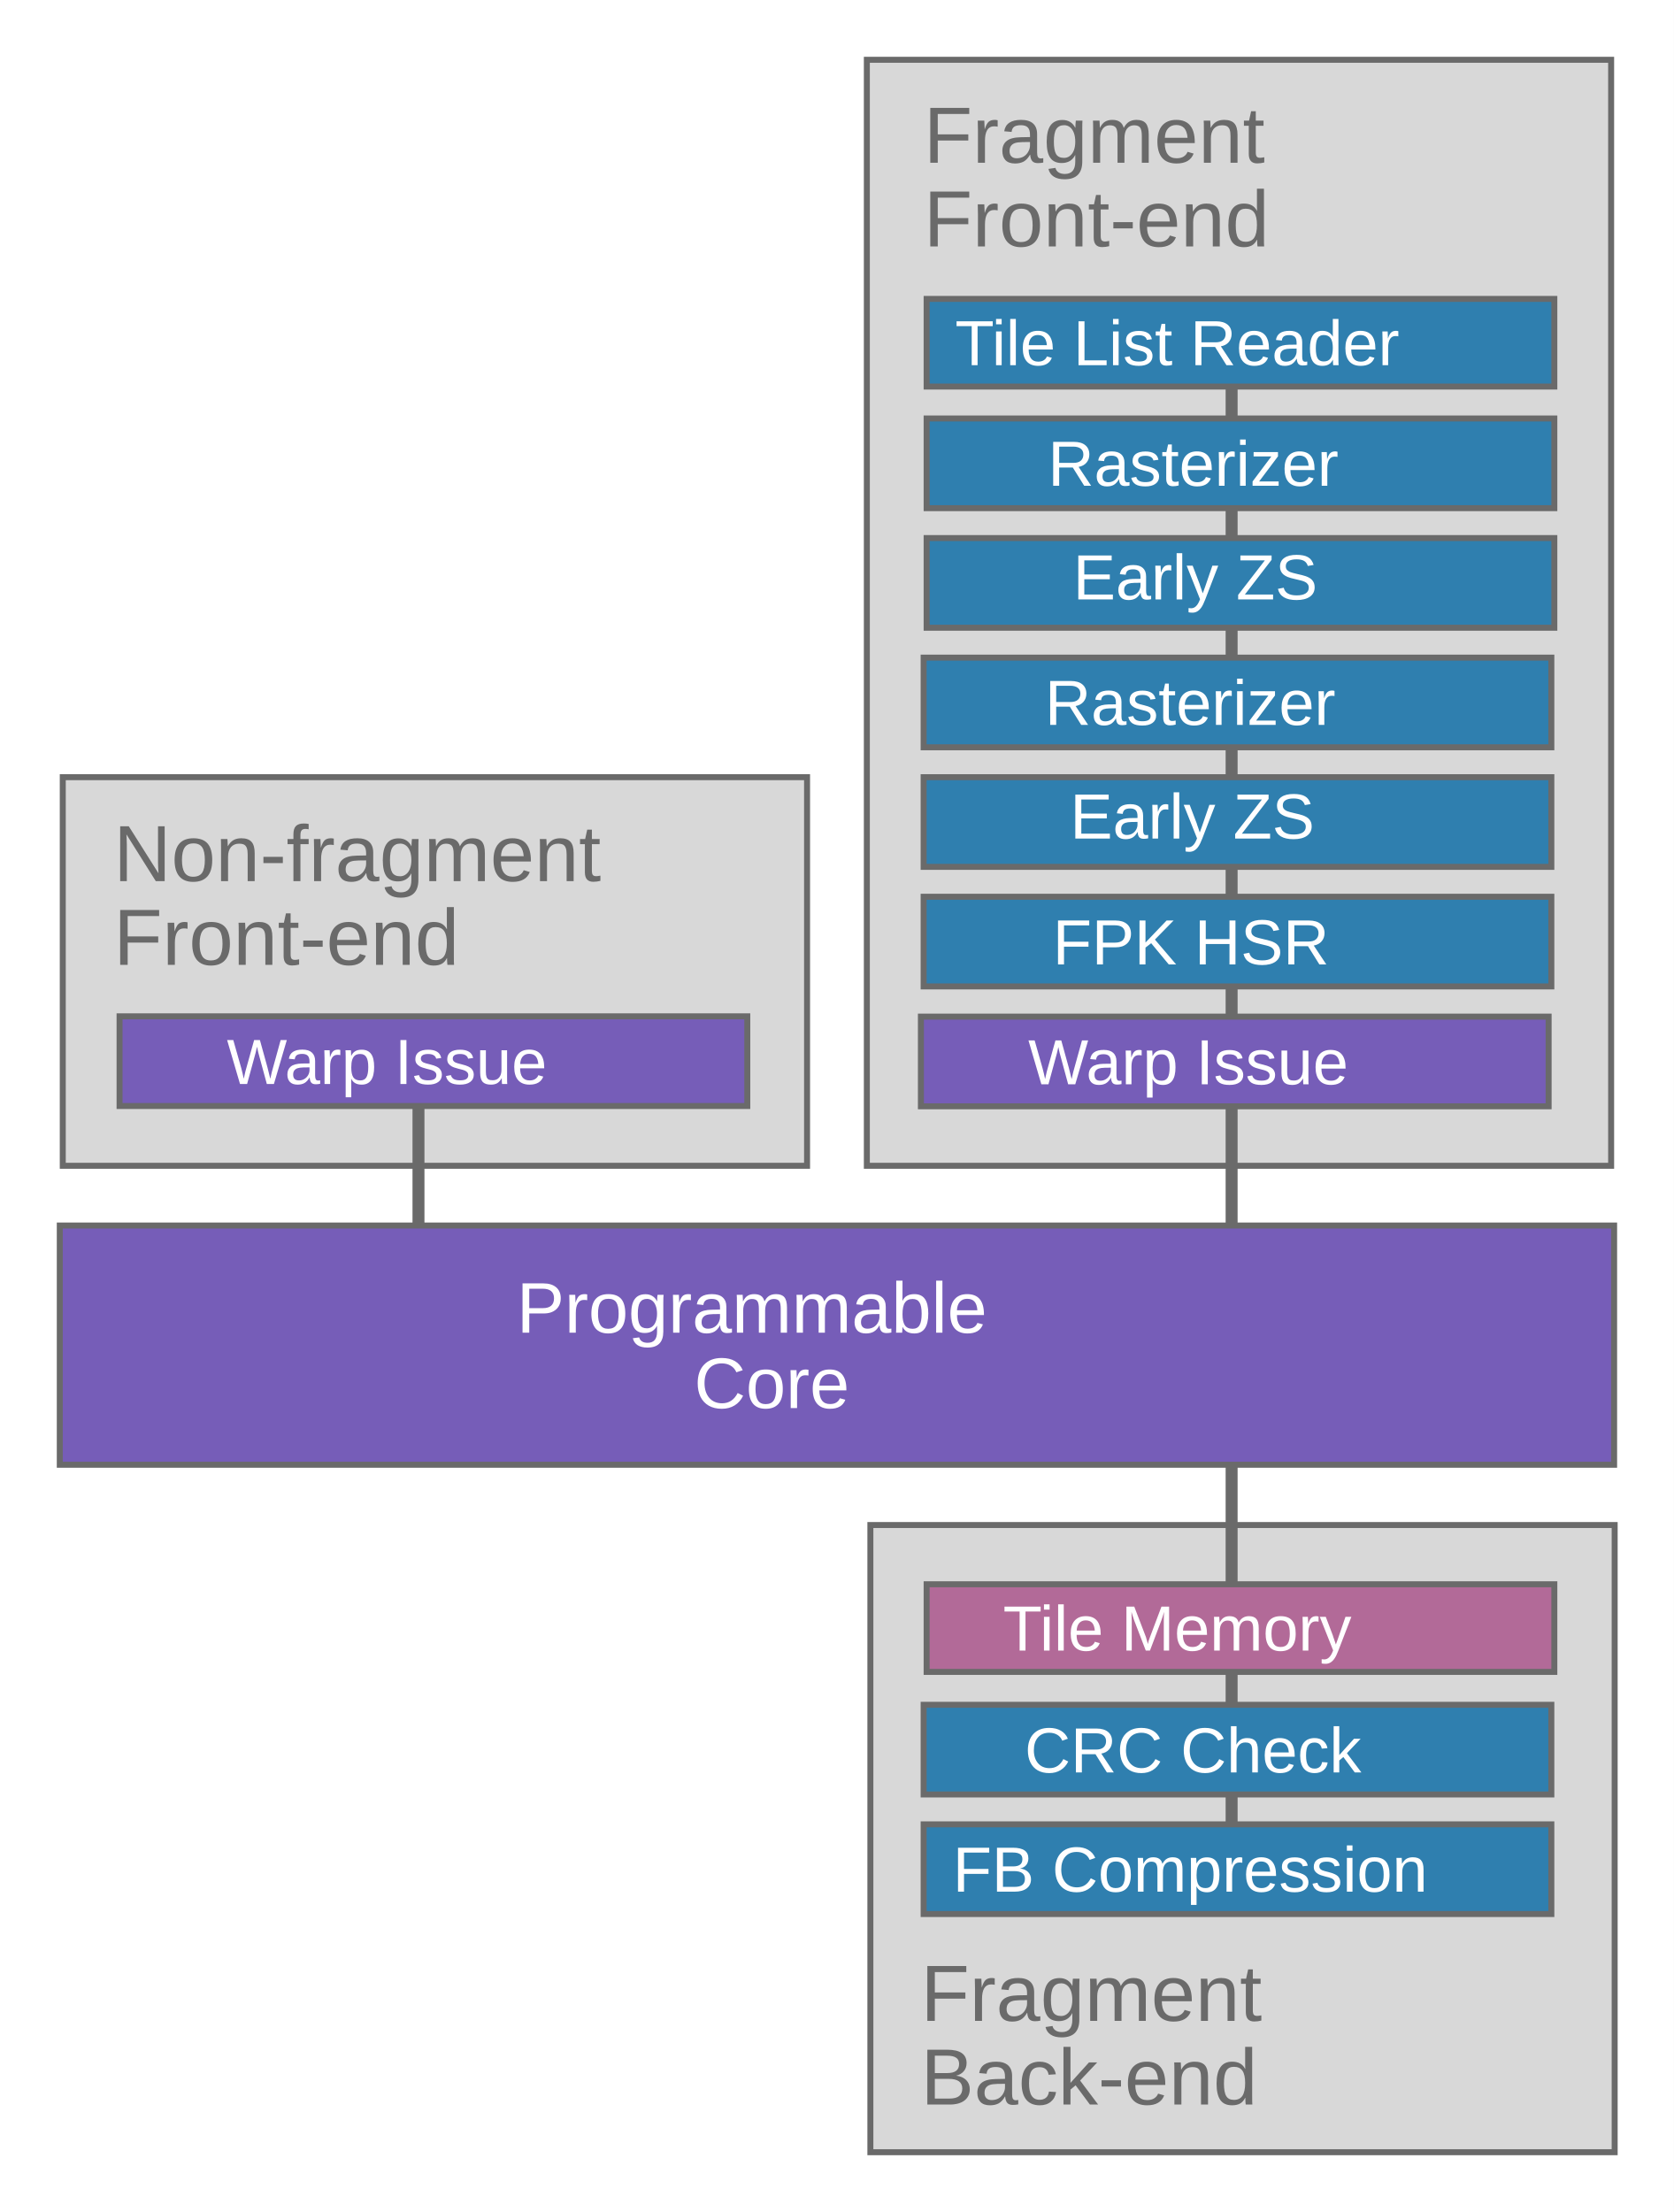
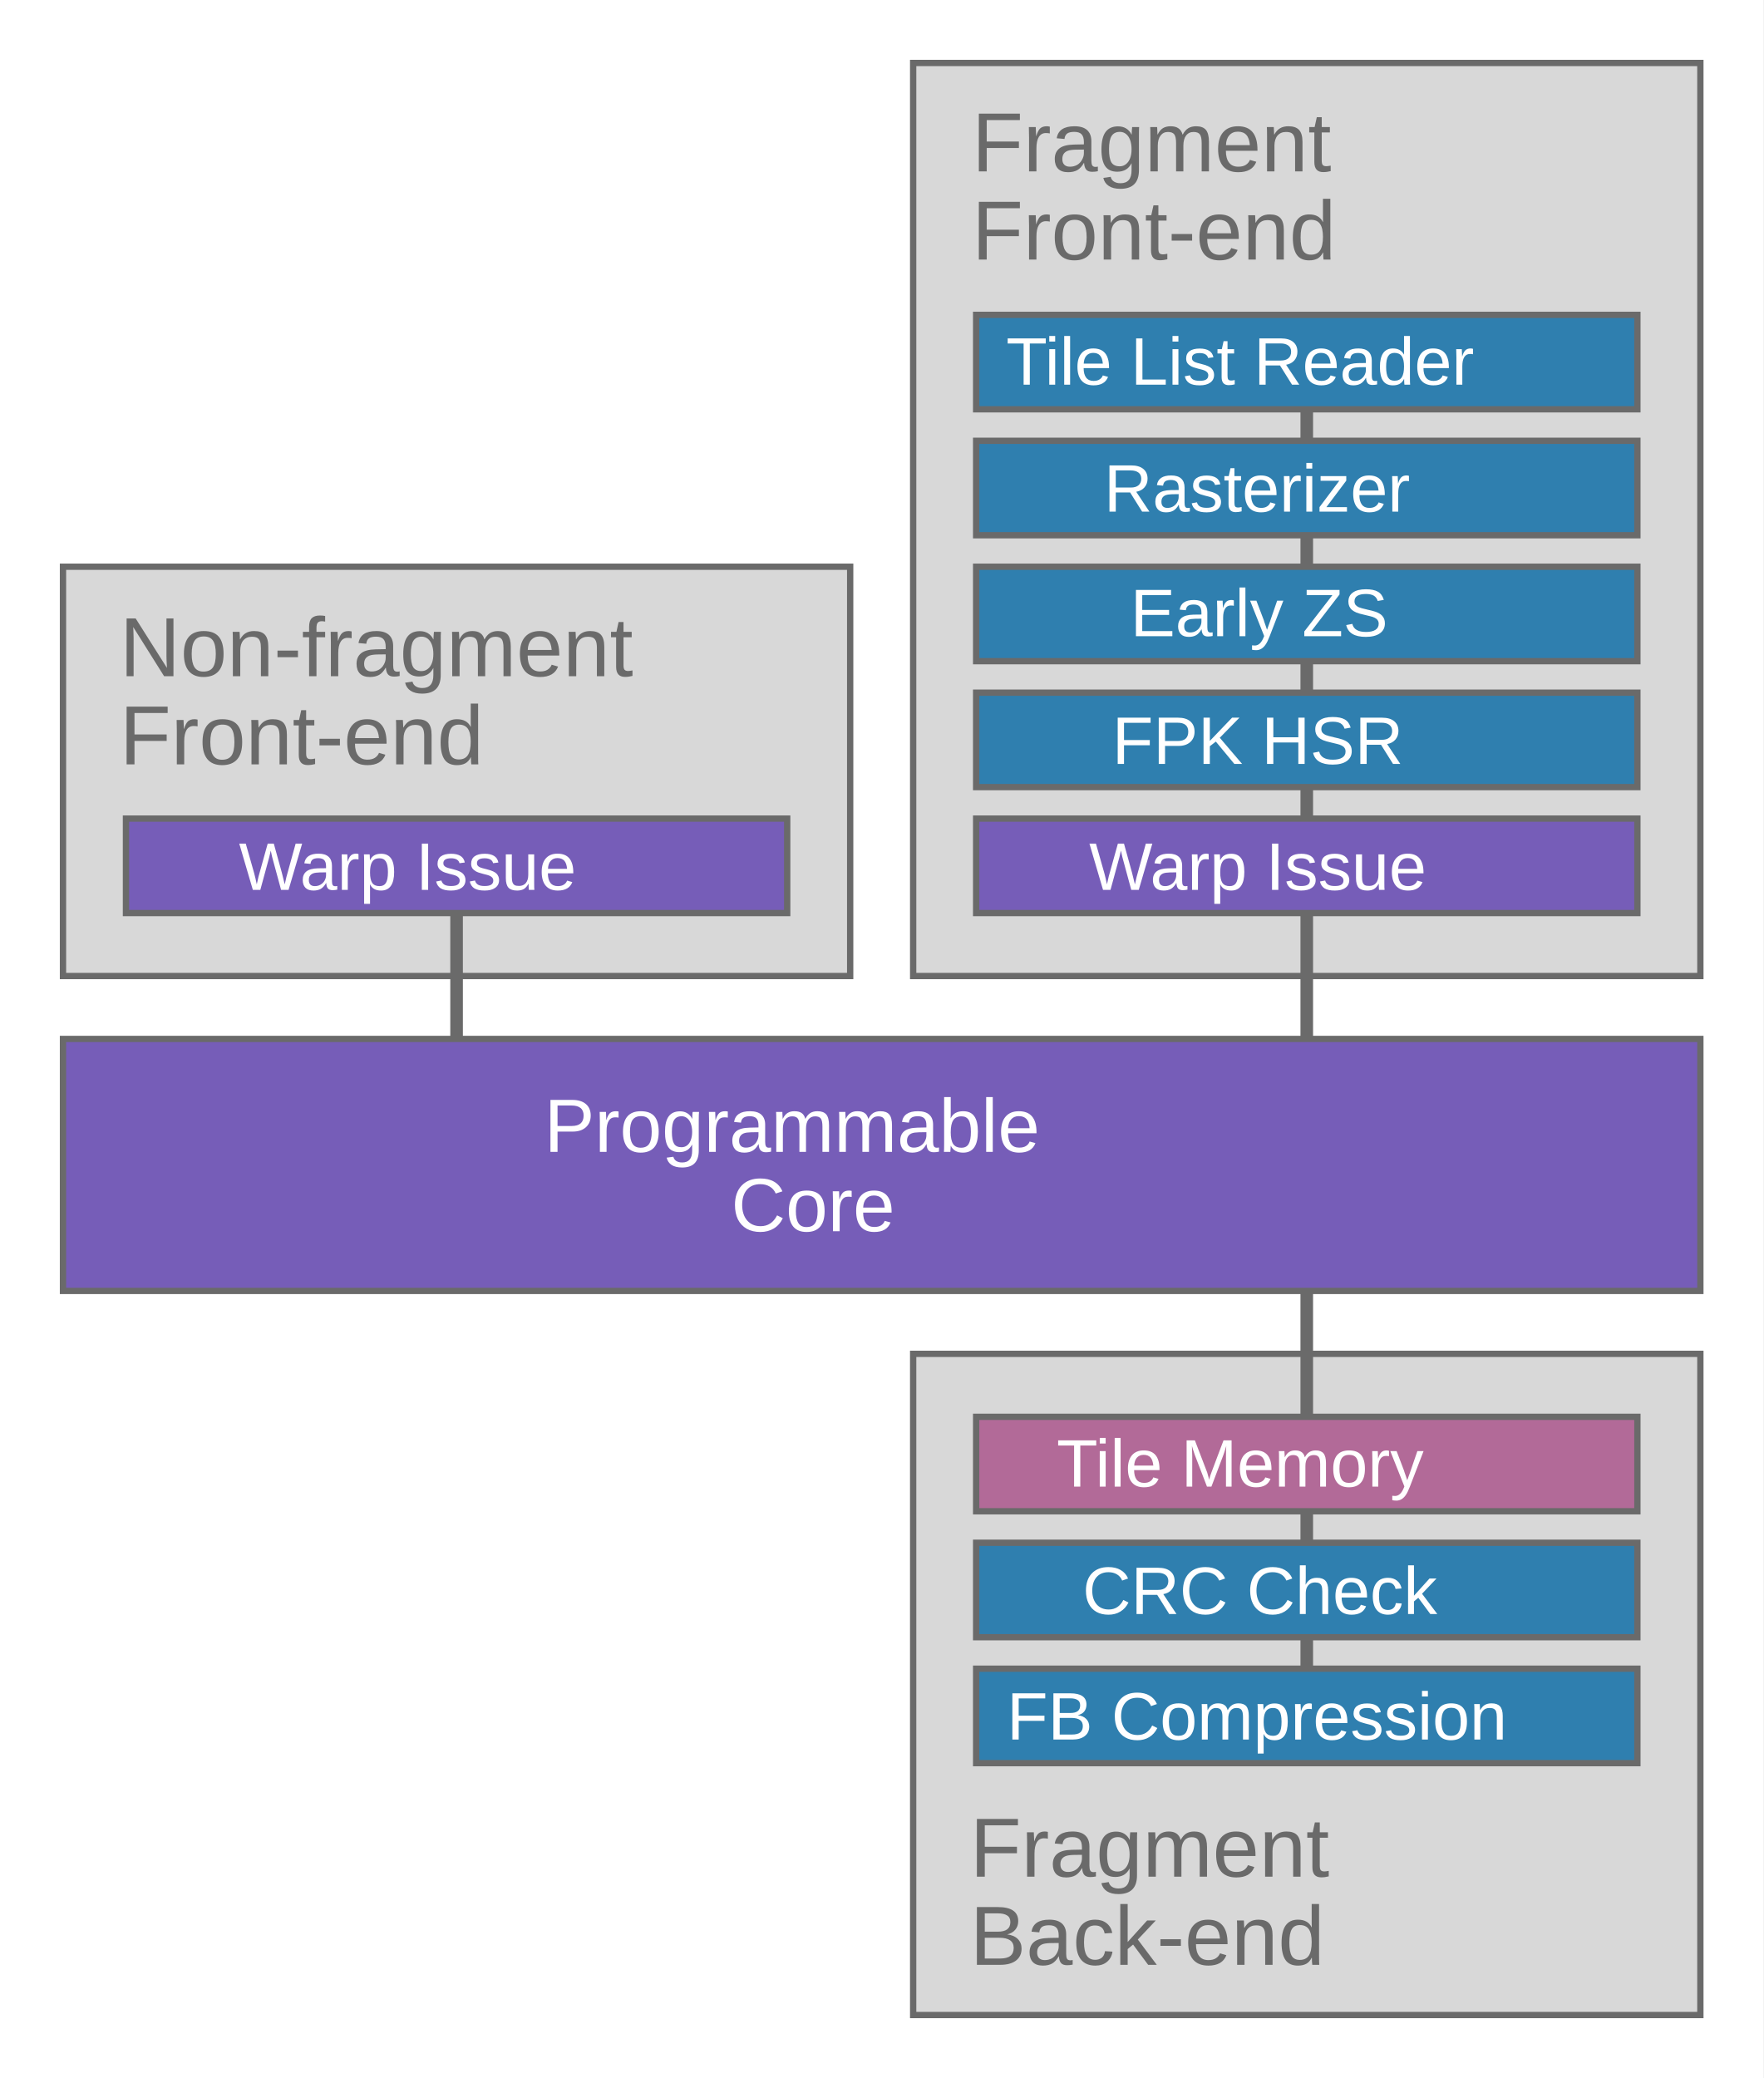
- <svg xmlns="http://www.w3.org/2000/svg" width="280" viewBox="0 0 280 370" height="370" version="1.1" id="svg33">
+ <svg xmlns="http://www.w3.org/2000/svg" width="280" viewBox="0 0 280 330" height="330" version="1.1" id="svg33">
  <defs id="defs1" />
-   <g id="layer1" style="display:inline" transform="translate(-5,-65)">
-     <rect width="280" x="5" fill="#ffffff" y="65" height="370" id="rect1" style="fill:#ffffff;stroke-width:1.13" />
+   <g id="layer1" style="display:inline" transform="translate(-5,-105)">
+     <rect width="280" x="5" fill="#ffffff" y="105" height="330" id="rect1" style="fill:#ffffff;stroke-width:1.13" />
  </g>
-   <g id="layer2" style="display:inline" transform="translate(-5,-65)">
-     <path d="M 150,75 H 274.5 V 260 H 150 Z" stroke="#333e48" id="shape2" fill="#e5eceb" stroke-width="0.728" fill-rule="nonzero" style="fill:#d8d8d8;stroke:#6a6a6a;stroke-width:1;stroke-dasharray:none" />
-     <path d="M 211.017,129.659 V 270.501" stroke="#333e48" id="shape57-1-6-8-9-3" stroke-width="1.98" fill="none" style="display:inline;fill:#6a6a6a;stroke:#6a6a6a;stroke-width:2;stroke-dasharray:none" />
-     <path d="m 160,115 h 105 v 14.659 H 160 Z" stroke="#333e48" id="shape54" fill="#002b49" stroke-width="0.995" fill-rule="nonzero" style="fill:#2f7faf;stroke:#6a6a6a;stroke-width:1;stroke-dasharray:none" />
-     <text xml:space="preserve" style="font-style:normal;font-variant:normal;font-weight:normal;font-stretch:normal;font-size:10.667px;line-height:1.05;font-family:Arial;-inkscape-font-specification:Arial;text-align:start;letter-spacing:0px;writing-mode:lr-tb;direction:ltr;text-anchor:start;fill:#ffffff;stroke:#6a6a6a;stroke-width:1.89;stroke-linecap:round;stroke-linejoin:round;stroke-miterlimit:3.9" x="212.302" y="126.085" id="text51">
-       <tspan x="212.302" y="126.085" style="font-size:10.667px;line-height:1.05;text-align:center;text-anchor:middle;fill:#ffffff;stroke:none" id="tspan3">Tile List Reader</tspan>
-       <tspan x="212.302" y="137.285" style="font-size:10.667px;line-height:1.05;text-align:center;text-anchor:middle;fill:#ffffff;stroke:none" id="tspan2" />
+   <g id="layer2" style="display:inline" transform="translate(-5,-105)">
+     <path d="M 150,115 H 275 V 260 H 150 Z" stroke="#333e48" id="shape2" fill="#e5eceb" stroke-width="0.728" fill-rule="nonzero" style="fill:#d8d8d8;stroke:#6a6a6a;stroke-width:1;stroke-dasharray:none" />
+     <path d="M 212.5,170 V 270.501" stroke="#333e48" id="shape57-1-6-8-9-3" stroke-width="1.98" fill="none" style="display:inline;fill:#6a6a6a;stroke:#6a6a6a;stroke-width:2;stroke-dasharray:none" />
+     <path d="M 160,155 H 265 v 15 H 160 Z" stroke="#333e48" id="shape54" fill="#002b49" stroke-width="0.995" fill-rule="nonzero" style="fill:#2f7faf;stroke:#6a6a6a;stroke-width:1;stroke-dasharray:none" />
+     <text xml:space="preserve" style="font-style:normal;font-variant:normal;font-weight:normal;font-stretch:normal;font-size:10.667px;line-height:1.05;font-family:Arial;-inkscape-font-specification:Arial;text-align:start;letter-spacing:0px;writing-mode:lr-tb;direction:ltr;text-anchor:start;fill:#ffffff;stroke:#6a6a6a;stroke-width:1.89;stroke-linecap:round;stroke-linejoin:round;stroke-miterlimit:3.9" x="212.302" y="166.085" id="text51">
+       <tspan x="212.302" y="166.085" style="font-size:10.667px;line-height:1.05;text-align:center;text-anchor:middle;fill:#ffffff;stroke:none" id="tspan3">Tile List Reader</tspan>
+       <tspan x="212.302" y="177.285" style="font-size:10.667px;line-height:1.05;text-align:center;text-anchor:middle;fill:#ffffff;stroke:none" id="tspan2" />
    </text>
-     <path d="M 159.5,215 H 264.5 v 15 H 159.5 Z" stroke="#333e48" id="shape54-4-79" fill="#002b49" stroke-width="0.995" fill-rule="nonzero" style="display:inline;fill:#2f7faf;stroke:#6a6a6a;stroke-width:1;stroke-dasharray:none" />
-     <text xml:space="preserve" style="font-style:normal;font-variant:normal;font-weight:normal;font-stretch:normal;font-size:10.667px;line-height:1.05;font-family:Arial;-inkscape-font-specification:Arial;text-align:start;letter-spacing:0px;writing-mode:lr-tb;direction:ltr;text-anchor:start;display:inline;fill:#ffffff;stroke:#6a6a6a;stroke-width:1.89;stroke-linecap:round;stroke-linejoin:round;stroke-miterlimit:3.9" x="211.63" y="226.318" id="text51-8-3">
-       <tspan x="211.63" y="226.318" style="font-size:10.667px;line-height:1.05;text-align:center;text-anchor:middle;fill:#ffffff;stroke:none" id="tspan7-19">FPK HSR</tspan>
+     <path d="m 160,215 h 105 v 15 H 160 Z" stroke="#333e48" id="shape54-4-79" fill="#002b49" stroke-width="0.995" fill-rule="nonzero" style="display:inline;fill:#2f7faf;stroke:#6a6a6a;stroke-width:1;stroke-dasharray:none" />
+     <text xml:space="preserve" style="font-style:normal;font-variant:normal;font-weight:normal;font-stretch:normal;font-size:10.667px;line-height:1.05;font-family:Arial;-inkscape-font-specification:Arial;text-align:start;letter-spacing:0px;writing-mode:lr-tb;direction:ltr;text-anchor:start;display:inline;fill:#ffffff;stroke:#6a6a6a;stroke-width:1.89;stroke-linecap:round;stroke-linejoin:round;stroke-miterlimit:3.9" x="212.13" y="226.318" id="text51-8-3">
+       <tspan x="212.13" y="226.318" style="font-size:10.667px;line-height:1.05;text-align:center;text-anchor:middle;fill:#ffffff;stroke:none" id="tspan7-19">FPK HSR</tspan>
    </text>
-     <path d="m 159.043,235.05 h 105 v 15 H 159.043 Z" stroke="#333e48" id="shape54-4-79-5" fill="#002b49" stroke-width="0.995" fill-rule="nonzero" style="display:inline;fill:#765db8;stroke:#6a6a6a;stroke-width:1;stroke-dasharray:none" />
-     <text xml:space="preserve" style="font-style:normal;font-variant:normal;font-weight:normal;font-stretch:normal;font-size:10.667px;line-height:1.05;font-family:Arial;-inkscape-font-specification:Arial;text-align:start;letter-spacing:0px;writing-mode:lr-tb;direction:ltr;text-anchor:start;display:inline;fill:#ffffff;stroke:#6a6a6a;stroke-width:1.89;stroke-linecap:round;stroke-linejoin:round;stroke-miterlimit:3.9" x="211.173" y="246.368" id="text51-8-3-0">
-       <tspan x="211.173" y="246.368" style="font-size:10.667px;line-height:1.05;text-align:center;text-anchor:middle;fill:#ffffff;stroke:none" id="tspan7-19-2">Warp Issue</tspan>
+     <path d="M 160,235 H 265 v 15 H 160 Z" stroke="#333e48" id="shape54-4-79-5" fill="#002b49" stroke-width="0.995" fill-rule="nonzero" style="display:inline;fill:#765db8;stroke:#6a6a6a;stroke-width:1;stroke-dasharray:none" />
+     <text xml:space="preserve" style="font-style:normal;font-variant:normal;font-weight:normal;font-stretch:normal;font-size:10.667px;line-height:1.05;font-family:Arial;-inkscape-font-specification:Arial;text-align:start;letter-spacing:0px;writing-mode:lr-tb;direction:ltr;text-anchor:start;display:inline;fill:#ffffff;stroke:#6a6a6a;stroke-width:1.89;stroke-linecap:round;stroke-linejoin:round;stroke-miterlimit:3.9" x="212.13" y="246.318" id="text51-8-3-0">
+       <tspan x="212.13" y="246.318" style="font-size:10.667px;line-height:1.05;text-align:center;text-anchor:middle;fill:#ffffff;stroke:none" id="tspan7-19-2">Warp Issue</tspan>
    </text>
-     <path d="m 159.5,195 h 105 v 15 H 159.5 Z" stroke="#333e48" id="shape54-4-7" fill="#002b49" stroke-width="0.995" fill-rule="nonzero" style="display:inline;fill:#2f7faf;stroke:#6a6a6a;stroke-width:1;stroke-dasharray:none" />
-     <text xml:space="preserve" style="font-style:normal;font-variant:normal;font-weight:normal;font-stretch:normal;font-size:10.667px;line-height:1.05;font-family:Arial;-inkscape-font-specification:Arial;text-align:start;letter-spacing:0px;writing-mode:lr-tb;direction:ltr;text-anchor:start;display:inline;fill:#ffffff;stroke:#6a6a6a;stroke-width:1.89;stroke-linecap:round;stroke-linejoin:round;stroke-miterlimit:3.9" x="211.857" y="205.26" id="text51-8-6">
-       <tspan x="211.857" y="205.26" style="font-size:10.667px;line-height:1.05;text-align:center;text-anchor:middle;fill:#ffffff;stroke:none" id="tspan7-8">Early ZS</tspan>
+     <path d="M 160,195 H 265 v 15 H 160 Z" stroke="#333e48" id="shape54-4-7" fill="#002b49" stroke-width="0.995" fill-rule="nonzero" style="display:inline;fill:#2f7faf;stroke:#6a6a6a;stroke-width:1;stroke-dasharray:none" />
+     <text xml:space="preserve" style="font-style:normal;font-variant:normal;font-weight:normal;font-stretch:normal;font-size:10.667px;line-height:1.05;font-family:Arial;-inkscape-font-specification:Arial;text-align:start;letter-spacing:0px;writing-mode:lr-tb;direction:ltr;text-anchor:start;display:inline;fill:#ffffff;stroke:#6a6a6a;stroke-width:1.89;stroke-linecap:round;stroke-linejoin:round;stroke-miterlimit:3.9" x="212.357" y="206.032" id="text51-8-6">
+       <tspan x="212.357" y="206.032" style="font-size:10.667px;line-height:1.05;text-align:center;text-anchor:middle;fill:#ffffff;stroke:none" id="tspan7-8">Early ZS</tspan>
    </text>
-     <path d="m 159.5,175 h 105 v 15 H 159.5 Z" stroke="#333e48" id="shape54-4-1" fill="#002b49" stroke-width="0.995" fill-rule="nonzero" style="display:inline;fill:#2f7faf;stroke:#6a6a6a;stroke-width:1;stroke-dasharray:none" />
-     <text xml:space="preserve" style="font-style:normal;font-variant:normal;font-weight:normal;font-stretch:normal;font-size:10.667px;line-height:1.05;font-family:Arial;-inkscape-font-specification:Arial;text-align:start;letter-spacing:0px;writing-mode:lr-tb;direction:ltr;text-anchor:start;display:inline;fill:#ffffff;stroke:#6a6a6a;stroke-width:1.89;stroke-linecap:round;stroke-linejoin:round;stroke-miterlimit:3.9" x="211.508" y="186.255" id="text51-8-7">
-       <tspan x="211.508" y="186.255" style="font-size:10.667px;line-height:1.05;text-align:center;text-anchor:middle;fill:#ffffff;stroke:none" id="tspan7-1">Rasterizer</tspan>
+     <path d="M 160,175 H 265 v 15 H 160 Z" stroke="#333e48" id="shape54-4-1" fill="#002b49" stroke-width="0.995" fill-rule="nonzero" style="display:inline;fill:#2f7faf;stroke:#6a6a6a;stroke-width:1;stroke-dasharray:none" />
+     <text xml:space="preserve" style="font-style:normal;font-variant:normal;font-weight:normal;font-stretch:normal;font-size:10.667px;line-height:1.05;font-family:Arial;-inkscape-font-specification:Arial;text-align:start;letter-spacing:0px;writing-mode:lr-tb;direction:ltr;text-anchor:start;display:inline;fill:#ffffff;stroke:#6a6a6a;stroke-width:1.89;stroke-linecap:round;stroke-linejoin:round;stroke-miterlimit:3.9" x="212.008" y="186.255" id="text51-8-7">
+       <tspan x="212.008" y="186.255" style="font-size:10.667px;line-height:1.05;text-align:center;text-anchor:middle;fill:#ffffff;stroke:none" id="tspan7-1">Rasterizer</tspan>
    </text>
-     <path d="M 160,155 H 265 v 15 H 160 Z" stroke="#333e48" id="shape54-4-7-7" fill="#002b49" stroke-width="0.995" fill-rule="nonzero" style="display:inline;fill:#2f7faf;stroke:#6a6a6a;stroke-width:1;stroke-dasharray:none" />
-     <text xml:space="preserve" style="font-style:normal;font-variant:normal;font-weight:normal;font-stretch:normal;font-size:10.667px;line-height:1.05;font-family:Arial;-inkscape-font-specification:Arial;text-align:start;letter-spacing:0px;writing-mode:lr-tb;direction:ltr;text-anchor:start;display:inline;fill:#ffffff;stroke:#6a6a6a;stroke-width:1.89;stroke-linecap:round;stroke-linejoin:round;stroke-miterlimit:3.9" x="212.357" y="165.26" id="text51-8-6-9">
-       <tspan x="212.357" y="165.26" style="font-size:10.667px;line-height:1.05;text-align:center;text-anchor:middle;fill:#ffffff;stroke:none" id="tspan7-8-5">Early ZS</tspan>
+     <text xml:space="preserve" style="font-style:normal;font-variant:normal;font-weight:normal;font-stretch:normal;font-size:13.333px;line-height:1.05;font-family:Arial;-inkscape-font-specification:Arial;text-align:start;letter-spacing:0px;writing-mode:lr-tb;direction:ltr;text-anchor:start;display:inline;fill:#606060;stroke:#6a6a6a;stroke-width:1.89;stroke-linecap:round;stroke-linejoin:round;stroke-miterlimit:3.9" x="159.336" y="132.224" id="text51-0">
+       <tspan x="159.336" y="132.224" id="tspan52-6" style="font-size:13.333px;line-height:1.05;text-align:start;text-anchor:start;fill:#6a6a6a;stroke:none">Fragment</tspan>
+       <tspan x="159.336" y="146.224" style="font-size:13.333px;line-height:1.05;text-align:start;text-anchor:start;fill:#6a6a6a;stroke:none" id="tspan10">Front-end</tspan>
    </text>
-     <path d="m 160,135 h 105 v 15 H 160 Z" stroke="#333e48" id="shape54-4-1-4" fill="#002b49" stroke-width="0.995" fill-rule="nonzero" style="display:inline;fill:#2f7faf;stroke:#6a6a6a;stroke-width:1;stroke-dasharray:none" />
-     <text xml:space="preserve" style="font-style:normal;font-variant:normal;font-weight:normal;font-stretch:normal;font-size:10.667px;line-height:1.05;font-family:Arial;-inkscape-font-specification:Arial;text-align:start;letter-spacing:0px;writing-mode:lr-tb;direction:ltr;text-anchor:start;display:inline;fill:#ffffff;stroke:#6a6a6a;stroke-width:1.89;stroke-linecap:round;stroke-linejoin:round;stroke-miterlimit:3.9" x="212.008" y="146.255" id="text51-8-7-3">
-       <tspan x="212.008" y="146.255" style="font-size:10.667px;line-height:1.05;text-align:center;text-anchor:middle;fill:#ffffff;stroke:none" id="tspan7-1-1">Rasterizer</tspan>
-     </text>
-     <text xml:space="preserve" style="font-style:normal;font-variant:normal;font-weight:normal;font-stretch:normal;font-size:13.333px;line-height:1.05;font-family:Arial;-inkscape-font-specification:Arial;text-align:start;letter-spacing:0px;writing-mode:lr-tb;direction:ltr;text-anchor:start;display:inline;fill:#606060;stroke:#6a6a6a;stroke-width:1.89;stroke-linecap:round;stroke-linejoin:round;stroke-miterlimit:3.9" x="159.518" y="92.224" id="text51-0">
-       <tspan x="159.518" y="92.224" id="tspan52-6" style="font-size:13.333px;line-height:1.05;text-align:start;text-anchor:start;fill:#6a6a6a;stroke:none">Fragment</tspan>
-       <tspan x="159.518" y="106.224" style="font-size:13.333px;line-height:1.05;text-align:start;text-anchor:start;fill:#6a6a6a;stroke:none" id="tspan10">Front-end</tspan>
-     </text>
-     <path d="m 150.591,320.091 h 124.5 v 104.909 h -124.5 z" stroke="#333e48" id="shape2-5" fill="#e5eceb" stroke-width="0.728" fill-rule="nonzero" style="display:inline;fill:#d8d8d8;stroke:#6a6a6a;stroke-width:1;stroke-dasharray:none" />
-     <path d="m 211.017,310.009 v 60.15" stroke="#333e48" id="shape57-1-6-8-9-3-4" stroke-width="1.98" fill="none" style="display:inline;fill:#6a6a6a;stroke:#6a6a6a;stroke-width:2;stroke-dasharray:none" />
-     <path d="M 160,330 H 265 v 14.659 H 160 Z" stroke="#333e48" id="shape54-2" fill="#002b49" stroke-width="0.995" fill-rule="nonzero" style="display:inline;fill:#b26a98;stroke:#6a6a6a;stroke-width:1;stroke-dasharray:none" />
+     <path d="m 150,320 h 125 v 105 h -125 z" stroke="#333e48" id="shape2-5" fill="#e5eceb" stroke-width="0.728" fill-rule="nonzero" style="display:inline;fill:#d8d8d8;stroke:#6a6a6a;stroke-width:1;stroke-dasharray:none" />
+     <path d="m 212.5,310.009 v 60.15" stroke="#333e48" id="shape57-1-6-8-9-3-4" stroke-width="1.98" fill="none" style="display:inline;fill:#6a6a6a;stroke:#6a6a6a;stroke-width:2;stroke-dasharray:none" />
+     <path d="M 160,330 H 265 v 15 H 160 Z" stroke="#333e48" id="shape54-2" fill="#002b49" stroke-width="0.995" fill-rule="nonzero" style="display:inline;fill:#b26a98;stroke:#6a6a6a;stroke-width:1;stroke-dasharray:none" />
    <text xml:space="preserve" style="font-style:normal;font-variant:normal;font-weight:normal;font-stretch:normal;font-size:10.667px;line-height:1.05;font-family:Arial;-inkscape-font-specification:Arial;text-align:start;letter-spacing:0px;writing-mode:lr-tb;direction:ltr;text-anchor:start;display:inline;fill:#ffffff;stroke:#6a6a6a;stroke-width:1.89;stroke-linecap:round;stroke-linejoin:round;stroke-miterlimit:3.9" x="212.302" y="341.085" id="text51-09">
      <tspan x="212.302" y="341.085" style="font-size:10.667px;line-height:1.05;text-align:center;text-anchor:middle;fill:#ffffff;stroke:none" id="tspan3-7">Tile Memory</tspan>
      <tspan x="212.302" y="352.285" style="font-size:10.667px;line-height:1.05;text-align:center;text-anchor:middle;fill:#ffffff;stroke:none" id="tspan2-3" />
    </text>
-     <path d="M 159.5,370.159 H 264.5 v 15 H 159.5 Z" stroke="#333e48" id="shape54-4-1-4-7" fill="#002b49" stroke-width="0.995" fill-rule="nonzero" style="display:inline;fill:#2f7faf;stroke:#6a6a6a;stroke-width:1;stroke-dasharray:none" />
-     <text xml:space="preserve" style="font-style:normal;font-variant:normal;font-weight:normal;font-stretch:normal;font-size:10.667px;line-height:1.05;font-family:Arial;-inkscape-font-specification:Arial;text-align:start;letter-spacing:0px;writing-mode:lr-tb;direction:ltr;text-anchor:start;display:inline;fill:#ffffff;stroke:#6a6a6a;stroke-width:1.89;stroke-linecap:round;stroke-linejoin:round;stroke-miterlimit:3.9" x="211.508" y="381.414" id="text51-8-7-3-7">
-       <tspan x="211.508" y="381.414" style="font-size:10.667px;line-height:1.05;text-align:center;text-anchor:middle;fill:#ffffff;stroke:none" id="tspan7-1-1-3">FB Compression</tspan>
+     <path d="M 160,370 H 265 v 15 H 160 Z" stroke="#333e48" id="shape54-4-1-4-7" fill="#002b49" stroke-width="0.995" fill-rule="nonzero" style="display:inline;fill:#2f7faf;stroke:#6a6a6a;stroke-width:1;stroke-dasharray:none" />
+     <text xml:space="preserve" style="font-style:normal;font-variant:normal;font-weight:normal;font-stretch:normal;font-size:10.667px;line-height:1.05;font-family:Arial;-inkscape-font-specification:Arial;text-align:start;letter-spacing:0px;writing-mode:lr-tb;direction:ltr;text-anchor:start;display:inline;fill:#ffffff;stroke:#6a6a6a;stroke-width:1.89;stroke-linecap:round;stroke-linejoin:round;stroke-miterlimit:3.9" x="212.008" y="381.255" id="text51-8-7-3-7">
+       <tspan x="212.008" y="381.255" style="font-size:10.667px;line-height:1.05;text-align:center;text-anchor:middle;fill:#ffffff;stroke:none" id="tspan7-1-1-3">FB Compression</tspan>
    </text>
-     <path d="M 159.5,350.159 H 264.5 v 15 H 159.5 Z" stroke="#333e48" id="shape54-4-1-4-3-3" fill="#002b49" stroke-width="0.995" fill-rule="nonzero" style="display:inline;fill:#2f7faf;stroke:#6a6a6a;stroke-width:1;stroke-dasharray:none" />
-     <text xml:space="preserve" style="font-style:normal;font-variant:normal;font-weight:normal;font-stretch:normal;font-size:10.667px;line-height:1.05;font-family:Arial;-inkscape-font-specification:Arial;text-align:start;letter-spacing:0px;writing-mode:lr-tb;direction:ltr;text-anchor:start;display:inline;fill:#ffffff;stroke:#6a6a6a;stroke-width:1.89;stroke-linecap:round;stroke-linejoin:round;stroke-miterlimit:3.9" x="211.956" y="361.476" id="text51-8-7-3-4-5">
-       <tspan x="211.956" y="361.476" style="font-size:10.667px;line-height:1.05;text-align:center;text-anchor:middle;fill:#ffffff;stroke:none" id="tspan7-1-1-1-9">CRC Check</tspan>
+     <path d="M 160,350 H 265 v 15 H 160 Z" stroke="#333e48" id="shape54-4-1-4-3-3" fill="#002b49" stroke-width="0.995" fill-rule="nonzero" style="display:inline;fill:#2f7faf;stroke:#6a6a6a;stroke-width:1;stroke-dasharray:none" />
+     <text xml:space="preserve" style="font-style:normal;font-variant:normal;font-weight:normal;font-stretch:normal;font-size:10.667px;line-height:1.05;font-family:Arial;-inkscape-font-specification:Arial;text-align:start;letter-spacing:0px;writing-mode:lr-tb;direction:ltr;text-anchor:start;display:inline;fill:#ffffff;stroke:#6a6a6a;stroke-width:1.89;stroke-linecap:round;stroke-linejoin:round;stroke-miterlimit:3.9" x="212.456" y="361.318" id="text51-8-7-3-4-5">
+       <tspan x="212.456" y="361.318" style="font-size:10.667px;line-height:1.05;text-align:center;text-anchor:middle;fill:#ffffff;stroke:none" id="tspan7-1-1-1-9">CRC Check</tspan>
    </text>
    <text xml:space="preserve" style="font-style:normal;font-variant:normal;font-weight:normal;font-stretch:normal;font-size:13.333px;line-height:1.05;font-family:Arial;-inkscape-font-specification:Arial;text-align:start;letter-spacing:0px;writing-mode:lr-tb;direction:ltr;text-anchor:start;display:inline;fill:#606060;stroke:#6a6a6a;stroke-width:1.89;stroke-linecap:round;stroke-linejoin:round;stroke-miterlimit:3.9" x="159.029" y="403.029" id="text51-0-82">
      <tspan x="159.029" y="403.029" id="tspan52-6-6" style="font-size:13.333px;line-height:1.05;text-align:start;text-anchor:start;fill:#6a6a6a;stroke:none">Fragment</tspan>
      <tspan x="159.029" y="417.029" style="font-size:13.333px;line-height:1.05;text-align:start;text-anchor:start;fill:#6a6a6a;stroke:none" id="tspan10-6">Back-end</tspan>
    </text>
  </g>
-   <g id="layer3" transform="translate(-5,-65)">
-     <path d="M 15.5,195 H 140 V 260 H 15.5 Z" stroke="#333e48" id="shape2-0" fill="#e5eceb" stroke-width="0.728" fill-rule="nonzero" style="display:inline;fill:#d8d8d8;stroke:#6a6a6a;stroke-width:1;stroke-dasharray:none" />
+   <g id="layer3" transform="translate(-5,-105)">
+     <path d="M 15,195 H 140 V 260 H 15 Z" stroke="#333e48" id="shape2-0" fill="#e5eceb" stroke-width="0.728" fill-rule="nonzero" style="display:inline;fill:#d8d8d8;stroke:#6a6a6a;stroke-width:1;stroke-dasharray:none" />
    <path d="M 25,235 H 130 v 15 H 25 Z" stroke="#333e48" id="shape54-4-79-5-4" fill="#002b49" stroke-width="0.995" fill-rule="nonzero" style="display:inline;fill:#765db8;stroke:#6a6a6a;stroke-width:1;stroke-dasharray:none" />
    <text xml:space="preserve" style="font-style:normal;font-variant:normal;font-weight:normal;font-stretch:normal;font-size:10.667px;line-height:1.05;font-family:Arial;-inkscape-font-specification:Arial;text-align:start;letter-spacing:0px;writing-mode:lr-tb;direction:ltr;text-anchor:start;display:inline;fill:#ffffff;stroke:#6a6a6a;stroke-width:1.89;stroke-linecap:round;stroke-linejoin:round;stroke-miterlimit:3.9" x="77.13" y="246.318" id="text51-8-3-0-4">
      <tspan x="77.13" y="246.318" style="font-size:10.667px;line-height:1.05;text-align:center;text-anchor:middle;fill:#ffffff;stroke:none" id="tspan7-19-2-6">Warp Issue</tspan>
    </text>
    <text xml:space="preserve" style="font-style:normal;font-variant:normal;font-weight:normal;font-stretch:normal;font-size:13.333px;line-height:1.05;font-family:Arial;-inkscape-font-specification:Arial;text-align:start;letter-spacing:0px;writing-mode:lr-tb;direction:ltr;text-anchor:start;display:inline;fill:#606060;stroke:#6a6a6a;stroke-width:1.89;stroke-linecap:round;stroke-linejoin:round;stroke-miterlimit:3.9" x="24.01" y="212.386" id="text51-0-8">
      <tspan x="24.01" y="212.386" id="tspan52-6-4" style="font-size:13.333px;line-height:1.05;text-align:start;text-anchor:start;fill:#6a6a6a;stroke:none">Non-fragment</tspan>
      <tspan x="24.01" y="226.386" style="font-size:13.333px;line-height:1.05;text-align:start;text-anchor:start;fill:#6a6a6a;stroke:none" id="tspan10-0">Front-end</tspan>
    </text>
-     <path d="m 75,249.998 v 20.002" stroke="#333e48" id="shape57-1-6-8-9" stroke-width="1.98" fill="none" style="display:inline;fill:#6a6a6a;stroke:#6a6a6a;stroke-width:2;stroke-dasharray:none" />
+     <path d="m 77.5,249.998 v 20.002" stroke="#333e48" id="shape57-1-6-8-9" stroke-width="1.98" fill="none" style="display:inline;fill:#6a6a6a;stroke:#6a6a6a;stroke-width:2;stroke-dasharray:none" />
  </g>
-   <g id="layer4" transform="translate(-5,-65)">
+   <g id="layer4" transform="translate(-5,-105)">
    <path d="m 15,269.991 h 260 v 40.018 H 15 Z" stroke="#333e48" id="shape5" fill="#11809f" stroke-width="0.849" fill-rule="nonzero" style="fill:#765db8;stroke:#6a6a6a;stroke-width:1;stroke-dasharray:none" />
    <text xml:space="preserve" style="font-style:normal;font-variant:normal;font-weight:normal;font-stretch:normal;font-size:12px;line-height:1.05;font-family:Arial;-inkscape-font-specification:Arial;text-align:center;letter-spacing:0px;writing-mode:lr-tb;direction:ltr;text-anchor:middle;display:inline;fill:#ffffff;stroke:#6a6a6a;stroke-width:1.89;stroke-linecap:round;stroke-linejoin:round;stroke-miterlimit:3.9" x="142.438" y="287.922" id="text51-2-4-9">
      <tspan x="142.438" y="287.922" style="font-size:12px;line-height:1.05;text-align:center;text-anchor:middle;fill:#ffffff;stroke:none" id="tspan55-1-1">Programmable</tspan>
      <tspan x="142.438" y="300.522" style="font-size:12px;line-height:1.05;text-align:center;text-anchor:middle;fill:#ffffff;stroke:none" id="tspan63">Core</tspan>
    </text>
  </g>
</svg>
